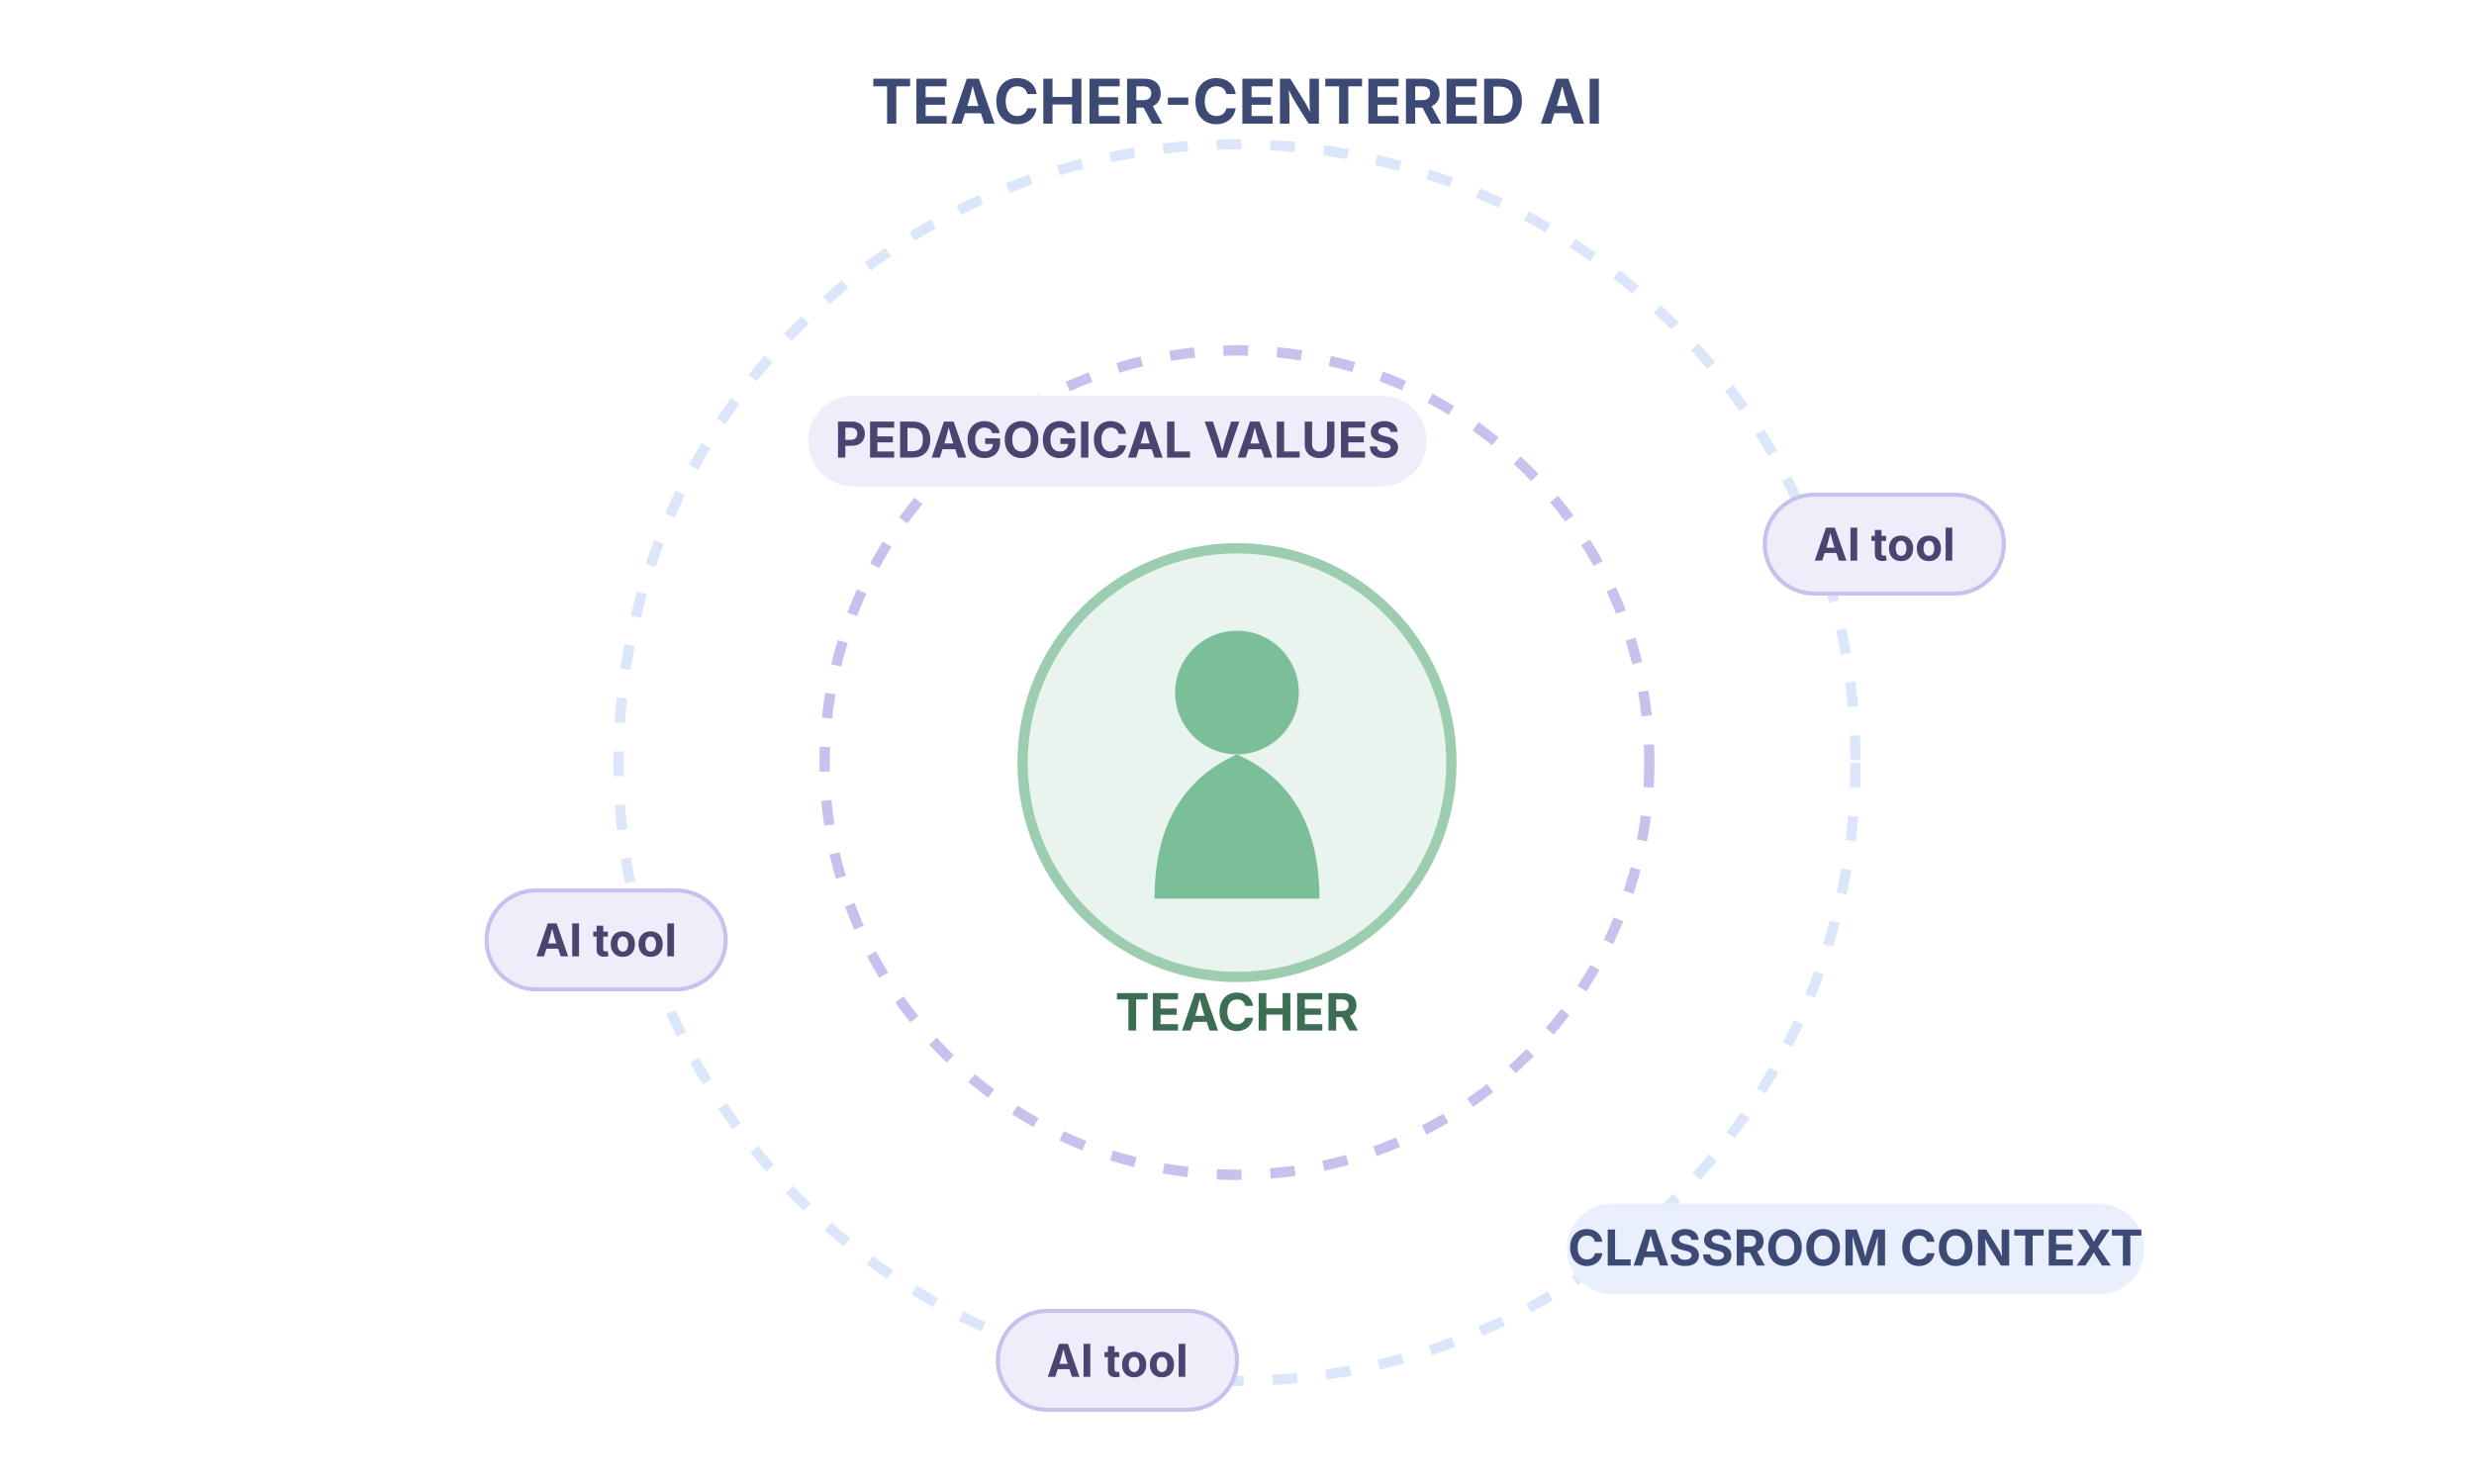
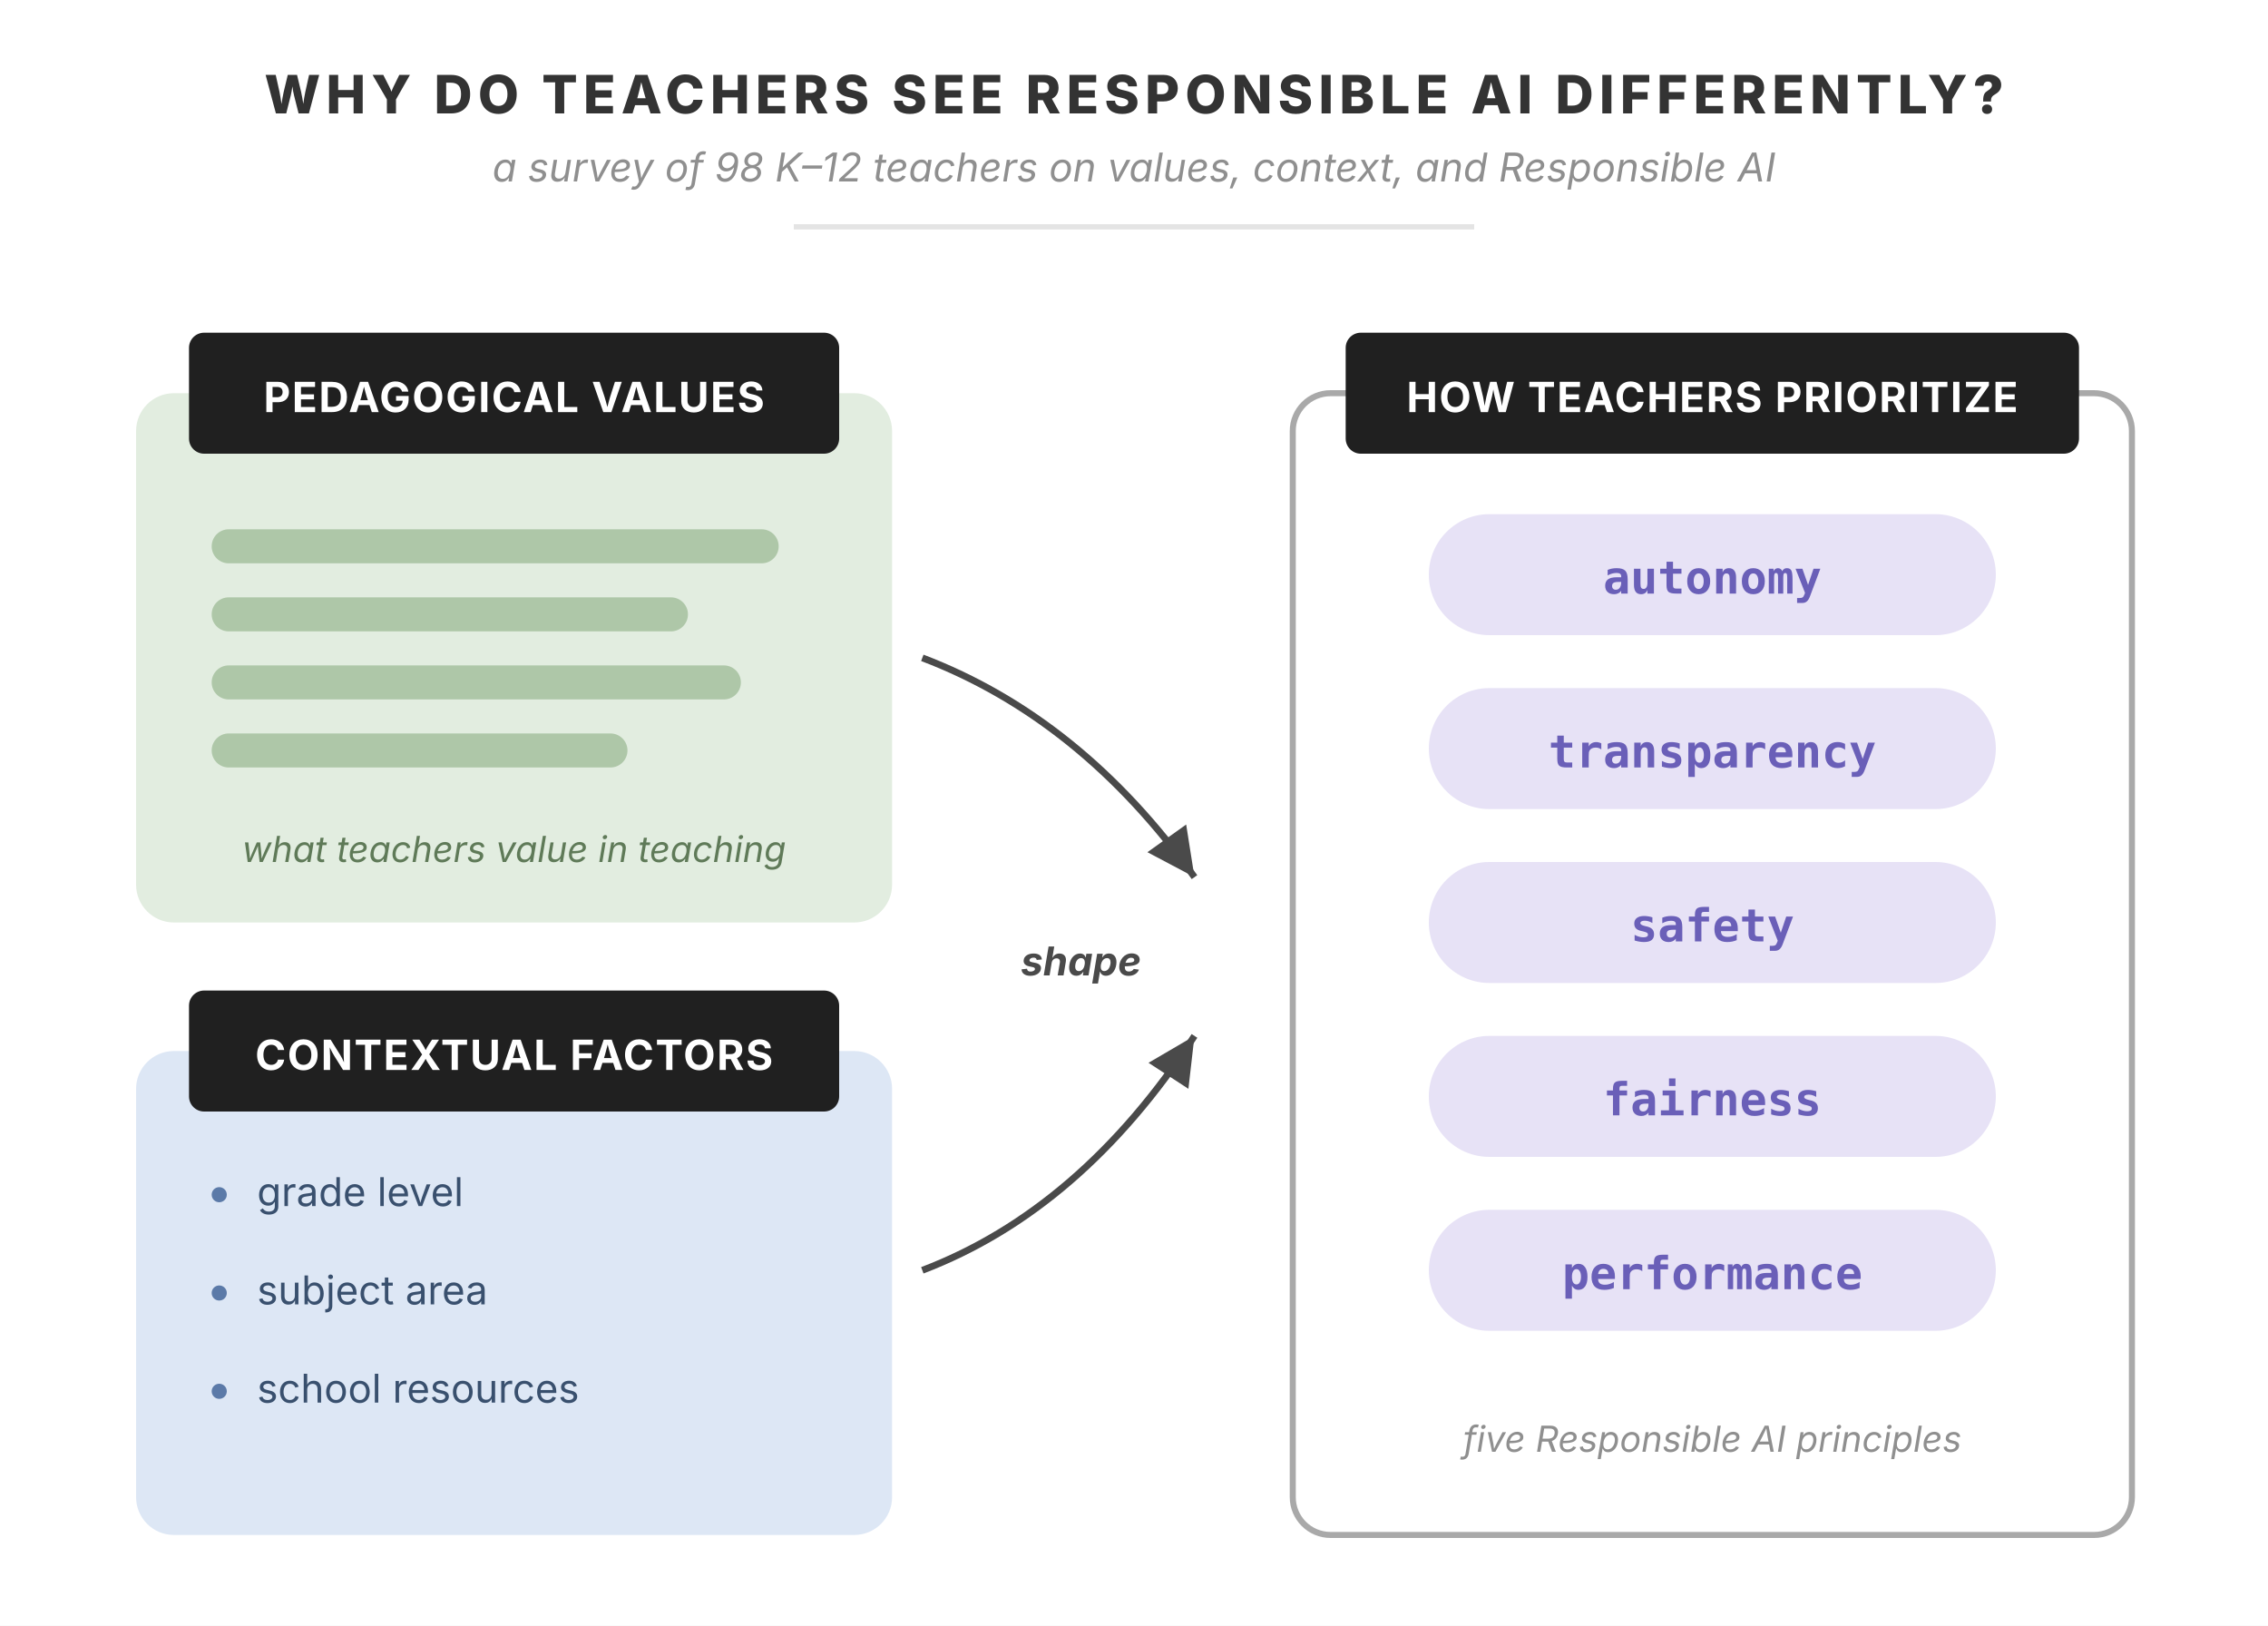
- <svg xmlns="http://www.w3.org/2000/svg" viewBox="0 0 600 360" font-family="Inter,-apple-system,Segoe UI,sans-serif">
-   <rect width="600" height="360" fill="#ffffff" />
-   <circle cx="300" cy="185" r="150" fill="none" stroke="#dbe6fa" stroke-width="2.5" stroke-dasharray="6 7" />
-   <circle cx="300" cy="185" r="100" fill="none" stroke="#c9c0ee" stroke-width="2.5" stroke-dasharray="6 7" />
-   <circle cx="300" cy="185" r="52" fill="#eaf4ee" stroke="#9ccdb0" stroke-width="2.5" />
-   <circle cx="300" cy="168" r="15" fill="#7bbf98" />
-   <path d="M 300 183 Q 280 192 280 218 L 320 218 Q 320 192 300 183 Z" fill="#7bbf98" />
-   <text x="300" y="30" font-size="15" font-weight="700" fill="#3d4a75" text-anchor="middle">TEACHER-CENTERED AI</text>
-   <text x="300" y="250" font-size="12.5" font-weight="700" fill="#3c6e54" text-anchor="middle">TEACHER</text>
-   <rect x="196" y="96" width="150" height="22" rx="11" fill="#f0edfb" />
-   <text x="271" y="111" font-size="12" font-weight="700" fill="#4b4370" text-anchor="middle">PEDAGOGICAL VALUES</text>
-   <rect x="380" y="292" width="140" height="22" rx="11" fill="#e9effc" />
-   <text x="450" y="307" font-size="12" font-weight="700" fill="#3d4a75" text-anchor="middle">CLASSROOM CONTEXT</text>
-   <g font-size="11" font-weight="700" fill="#4b4370" text-anchor="middle">
-     <rect x="118" y="216" width="58" height="24" rx="12" fill="#f0edfb" stroke="#c9c0ee" />
-     <text x="147" y="232">AI tool</text>
-     <rect x="428" y="120" width="58" height="24" rx="12" fill="#f0edfb" stroke="#c9c0ee" />
-     <text x="457" y="136">AI tool</text>
-     <rect x="242" y="318" width="58" height="24" rx="12" fill="#f0edfb" stroke="#c9c0ee" />
-     <text x="271" y="334">AI tool</text>
+ <svg xmlns="http://www.w3.org/2000/svg" viewBox="0 0 600 430" font-family="-apple-system,Segoe UI,sans-serif">
+   <rect width="600" height="430" fill="#ffffff" />
+   <defs>
+     <marker id="ah" markerWidth="9" markerHeight="9" refX="7" refY="3.5" orient="auto">
+       <path d="M0,0 L7,3.5 L0,7 Z" fill="#4a4a4a" />
+     </marker>
+   </defs>
+   <text x="300" y="30" font-size="14" font-weight="800" fill="#333333" text-anchor="middle" letter-spacing="1.5">WHY DO TEACHERS SEE RESPONSIBLE AI DIFFERENTLY?</text>
+   <text x="300" y="48" font-size="10.5" fill="#8f8f8f" text-anchor="middle" font-style="italic">a survey of 98 K–12 teachers on values, context, and Responsible AI</text>
+   <line x1="210" y1="60" x2="390" y2="60" stroke="#e4e4e4" stroke-width="1.4" />
+   <g>
+     <rect x="36" y="104" width="200" height="140" rx="10" fill="#e2ede0" />
+     <rect x="50" y="88" width="172" height="32" rx="4" fill="#202020" />
+     <text x="136" y="109" font-size="11" font-weight="700" fill="#ffffff" text-anchor="middle" letter-spacing="0.4">PEDAGOGICAL VALUES</text>
+     <g fill="#aec7a8">
+       <rect x="56" y="140" width="150" height="9" rx="4.5" />
+       <rect x="56" y="158" width="126" height="9" rx="4.5" />
+       <rect x="56" y="176" width="140" height="9" rx="4.5" />
+       <rect x="56" y="194" width="110" height="9" rx="4.5" />
+     </g>
+     <text x="136" y="228" font-size="9.5" fill="#5f7a58" text-anchor="middle" font-style="italic">what teachers value in teaching</text>
+   </g>
+   <g>
+     <rect x="36" y="278" width="200" height="128" rx="10" fill="#dde7f5" />
+     <rect x="50" y="262" width="172" height="32" rx="4" fill="#202020" />
+     <text x="136" y="283" font-size="11" font-weight="700" fill="#ffffff" text-anchor="middle" letter-spacing="0.4">CONTEXTUAL FACTORS</text>
+     <g font-size="10.5" fill="#39506e">
+       <circle cx="58" cy="316" r="2" fill="#5b7aa8" />
+       <text x="68" y="319">grade level</text>
+       <circle cx="58" cy="342" r="2" fill="#5b7aa8" />
+       <text x="68" y="345">subject area</text>
+       <circle cx="58" cy="368" r="2" fill="#5b7aa8" />
+       <text x="68" y="371">school resources</text>
+     </g>
+   </g>
+   <path d="M 244 174 Q 286 190 316 232" stroke="#4a4a4a" stroke-width="1.8" fill="none" marker-end="url(#ah)" />
+   <path d="M 244 336 Q 286 320 316 274" stroke="#4a4a4a" stroke-width="1.8" fill="none" marker-end="url(#ah)" />
+   <text x="286" y="258" font-size="10.5" font-weight="700" fill="#4a4a4a" text-anchor="middle" font-style="italic">shape</text>
+   <g>
+     <rect x="342" y="104" width="222" height="302" rx="10" fill="#ffffff" stroke="#a9a9a9" stroke-width="1.6" />
+     <rect x="356" y="88" width="194" height="32" rx="4" fill="#202020" />
+     <text x="453" y="109" font-size="11" font-weight="700" fill="#ffffff" text-anchor="middle" letter-spacing="0.4">HOW TEACHERS PRIORITIZE</text>
+     <g font-weight="700" font-size="12" text-anchor="middle" font-family="ui-monospace,Menlo,monospace">
+       <rect x="378" y="136" width="150" height="32" rx="16" fill="#e7e2f6" />
+       <text x="453" y="157" fill="#6a5fb8">autonomy</text>
+       <rect x="378" y="182" width="150" height="32" rx="16" fill="#e7e2f6" />
+       <text x="453" y="203" fill="#6a5fb8">transparency</text>
+       <rect x="378" y="228" width="150" height="32" rx="16" fill="#e7e2f6" />
+       <text x="453" y="249" fill="#6a5fb8">safety</text>
+       <rect x="378" y="274" width="150" height="32" rx="16" fill="#e7e2f6" />
+       <text x="453" y="295" fill="#6a5fb8">fairness</text>
+       <rect x="378" y="320" width="150" height="32" rx="16" fill="#e7e2f6" />
+       <text x="453" y="341" fill="#6a5fb8">performance</text>
+     </g>
+     <text x="453" y="384" font-size="9.5" fill="#8f8f8f" text-anchor="middle" font-style="italic">five Responsible AI principles</text>
  </g>
</svg>
